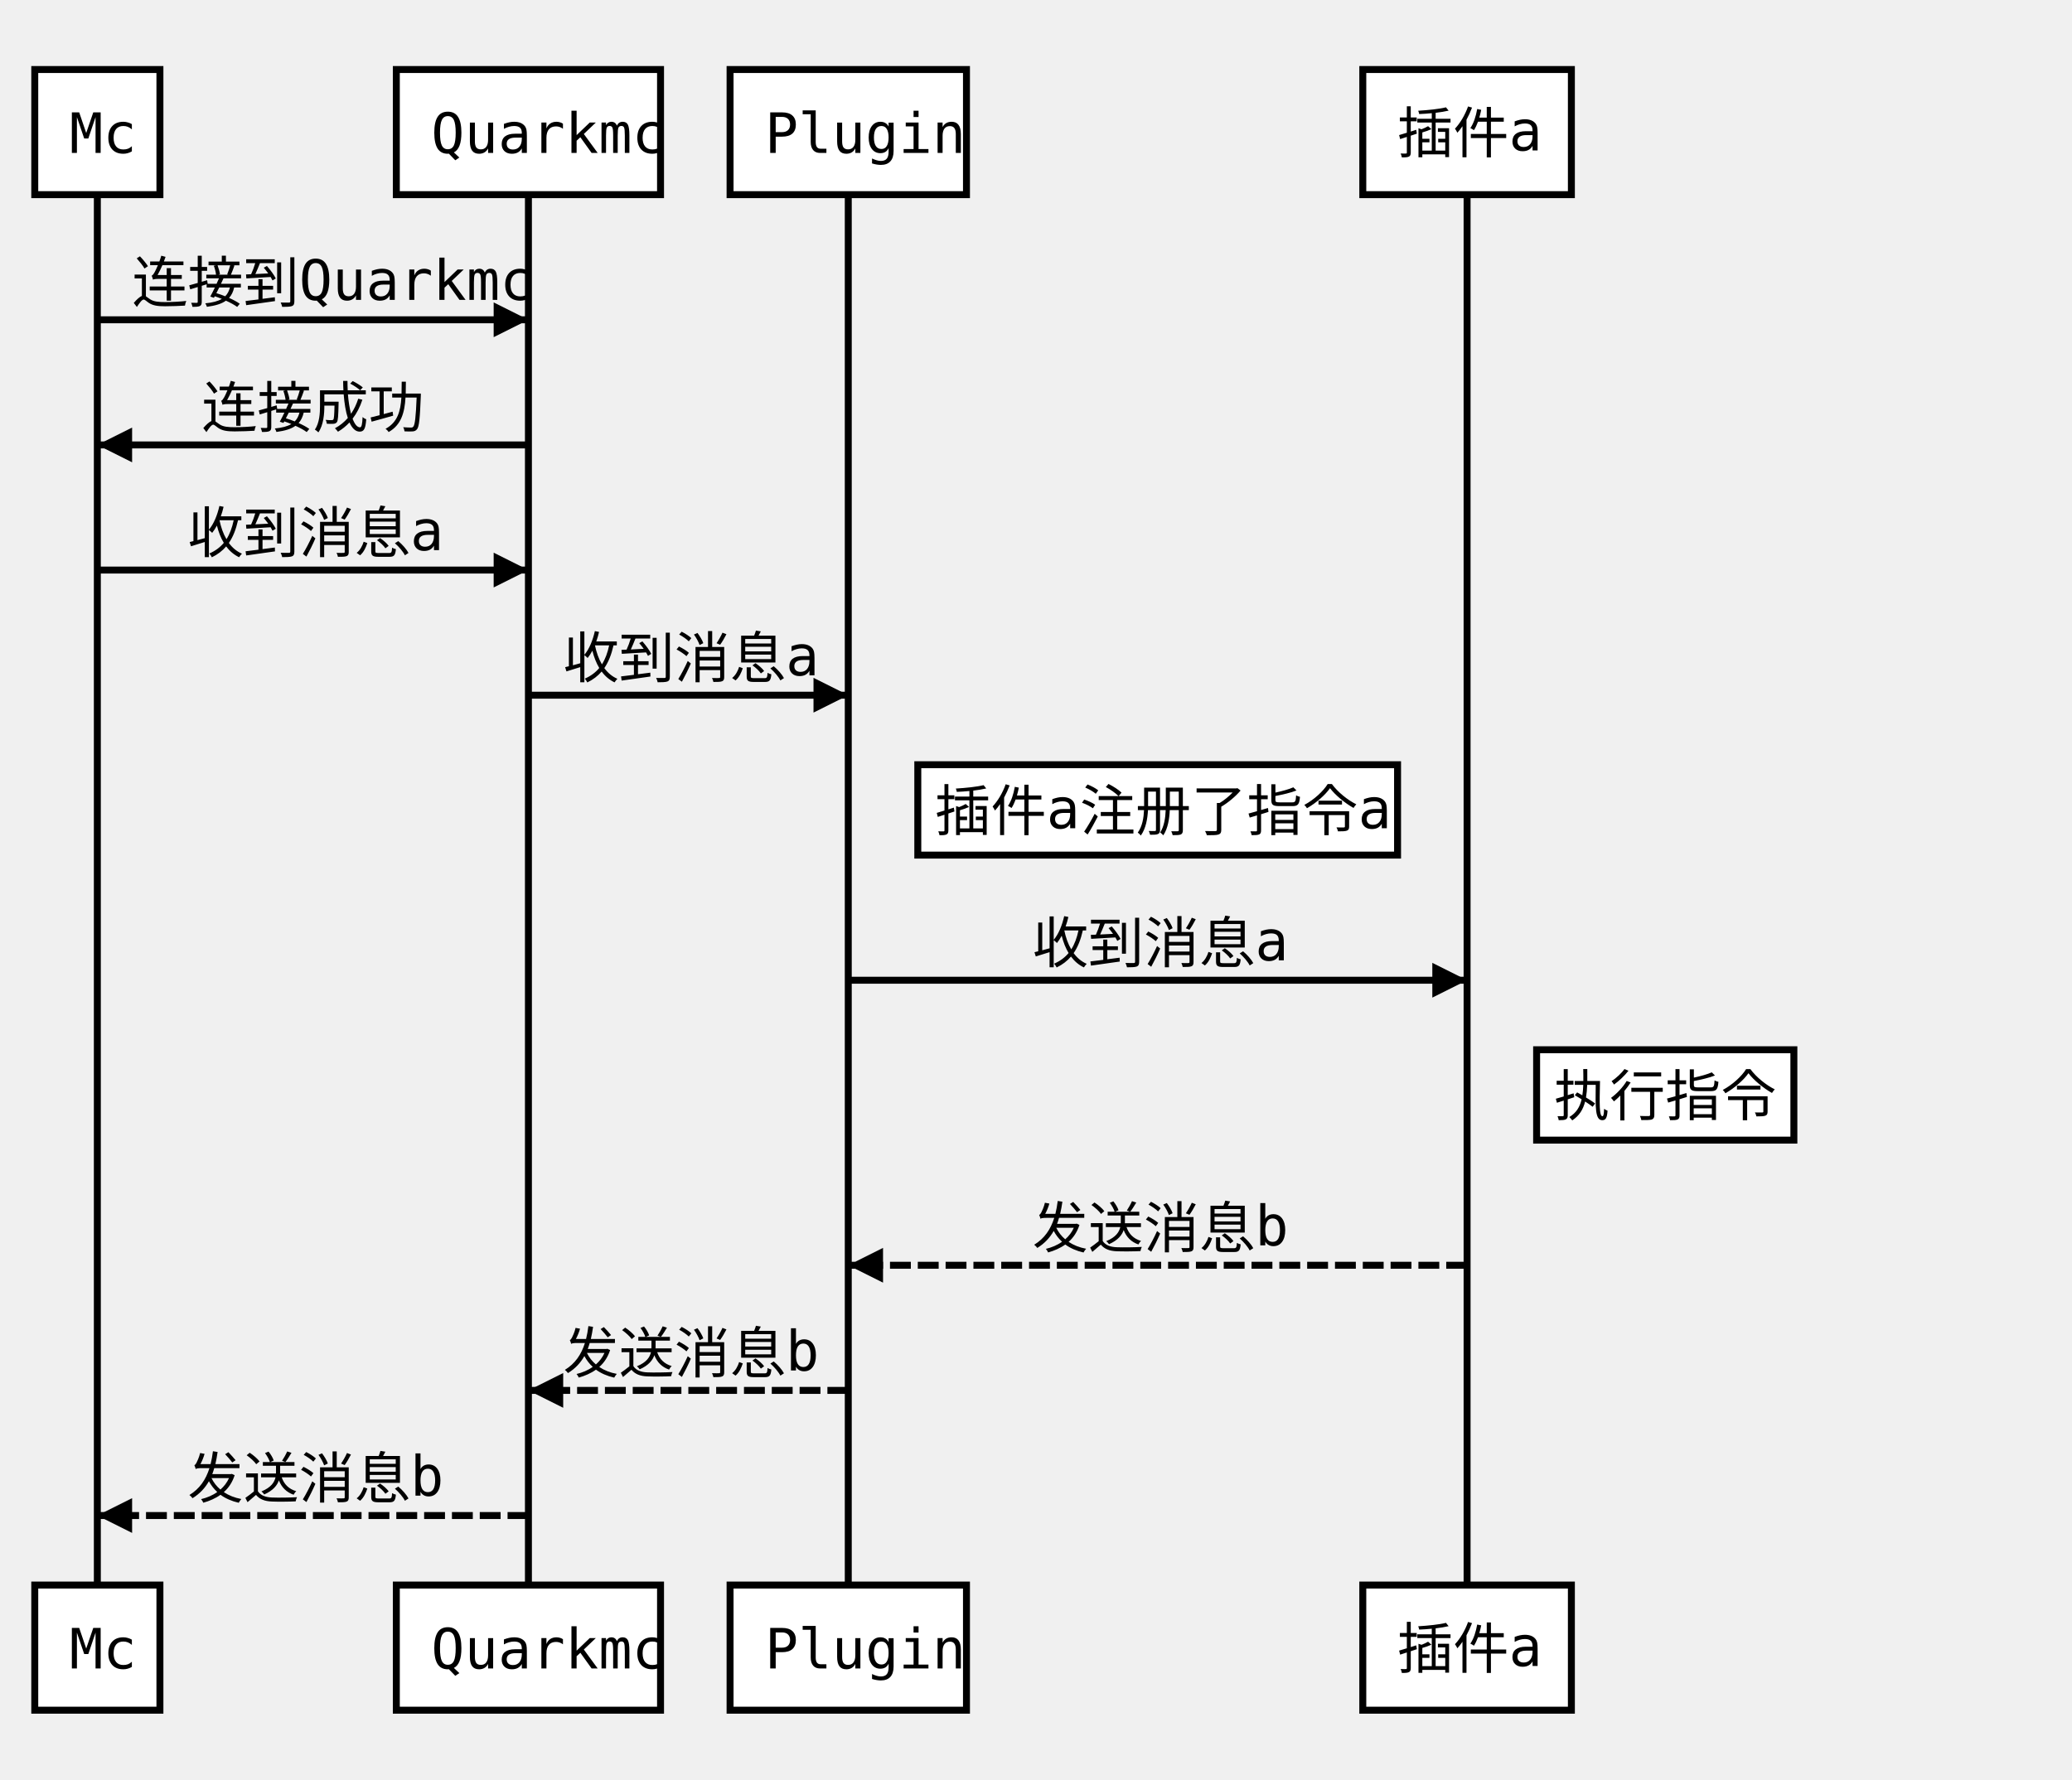
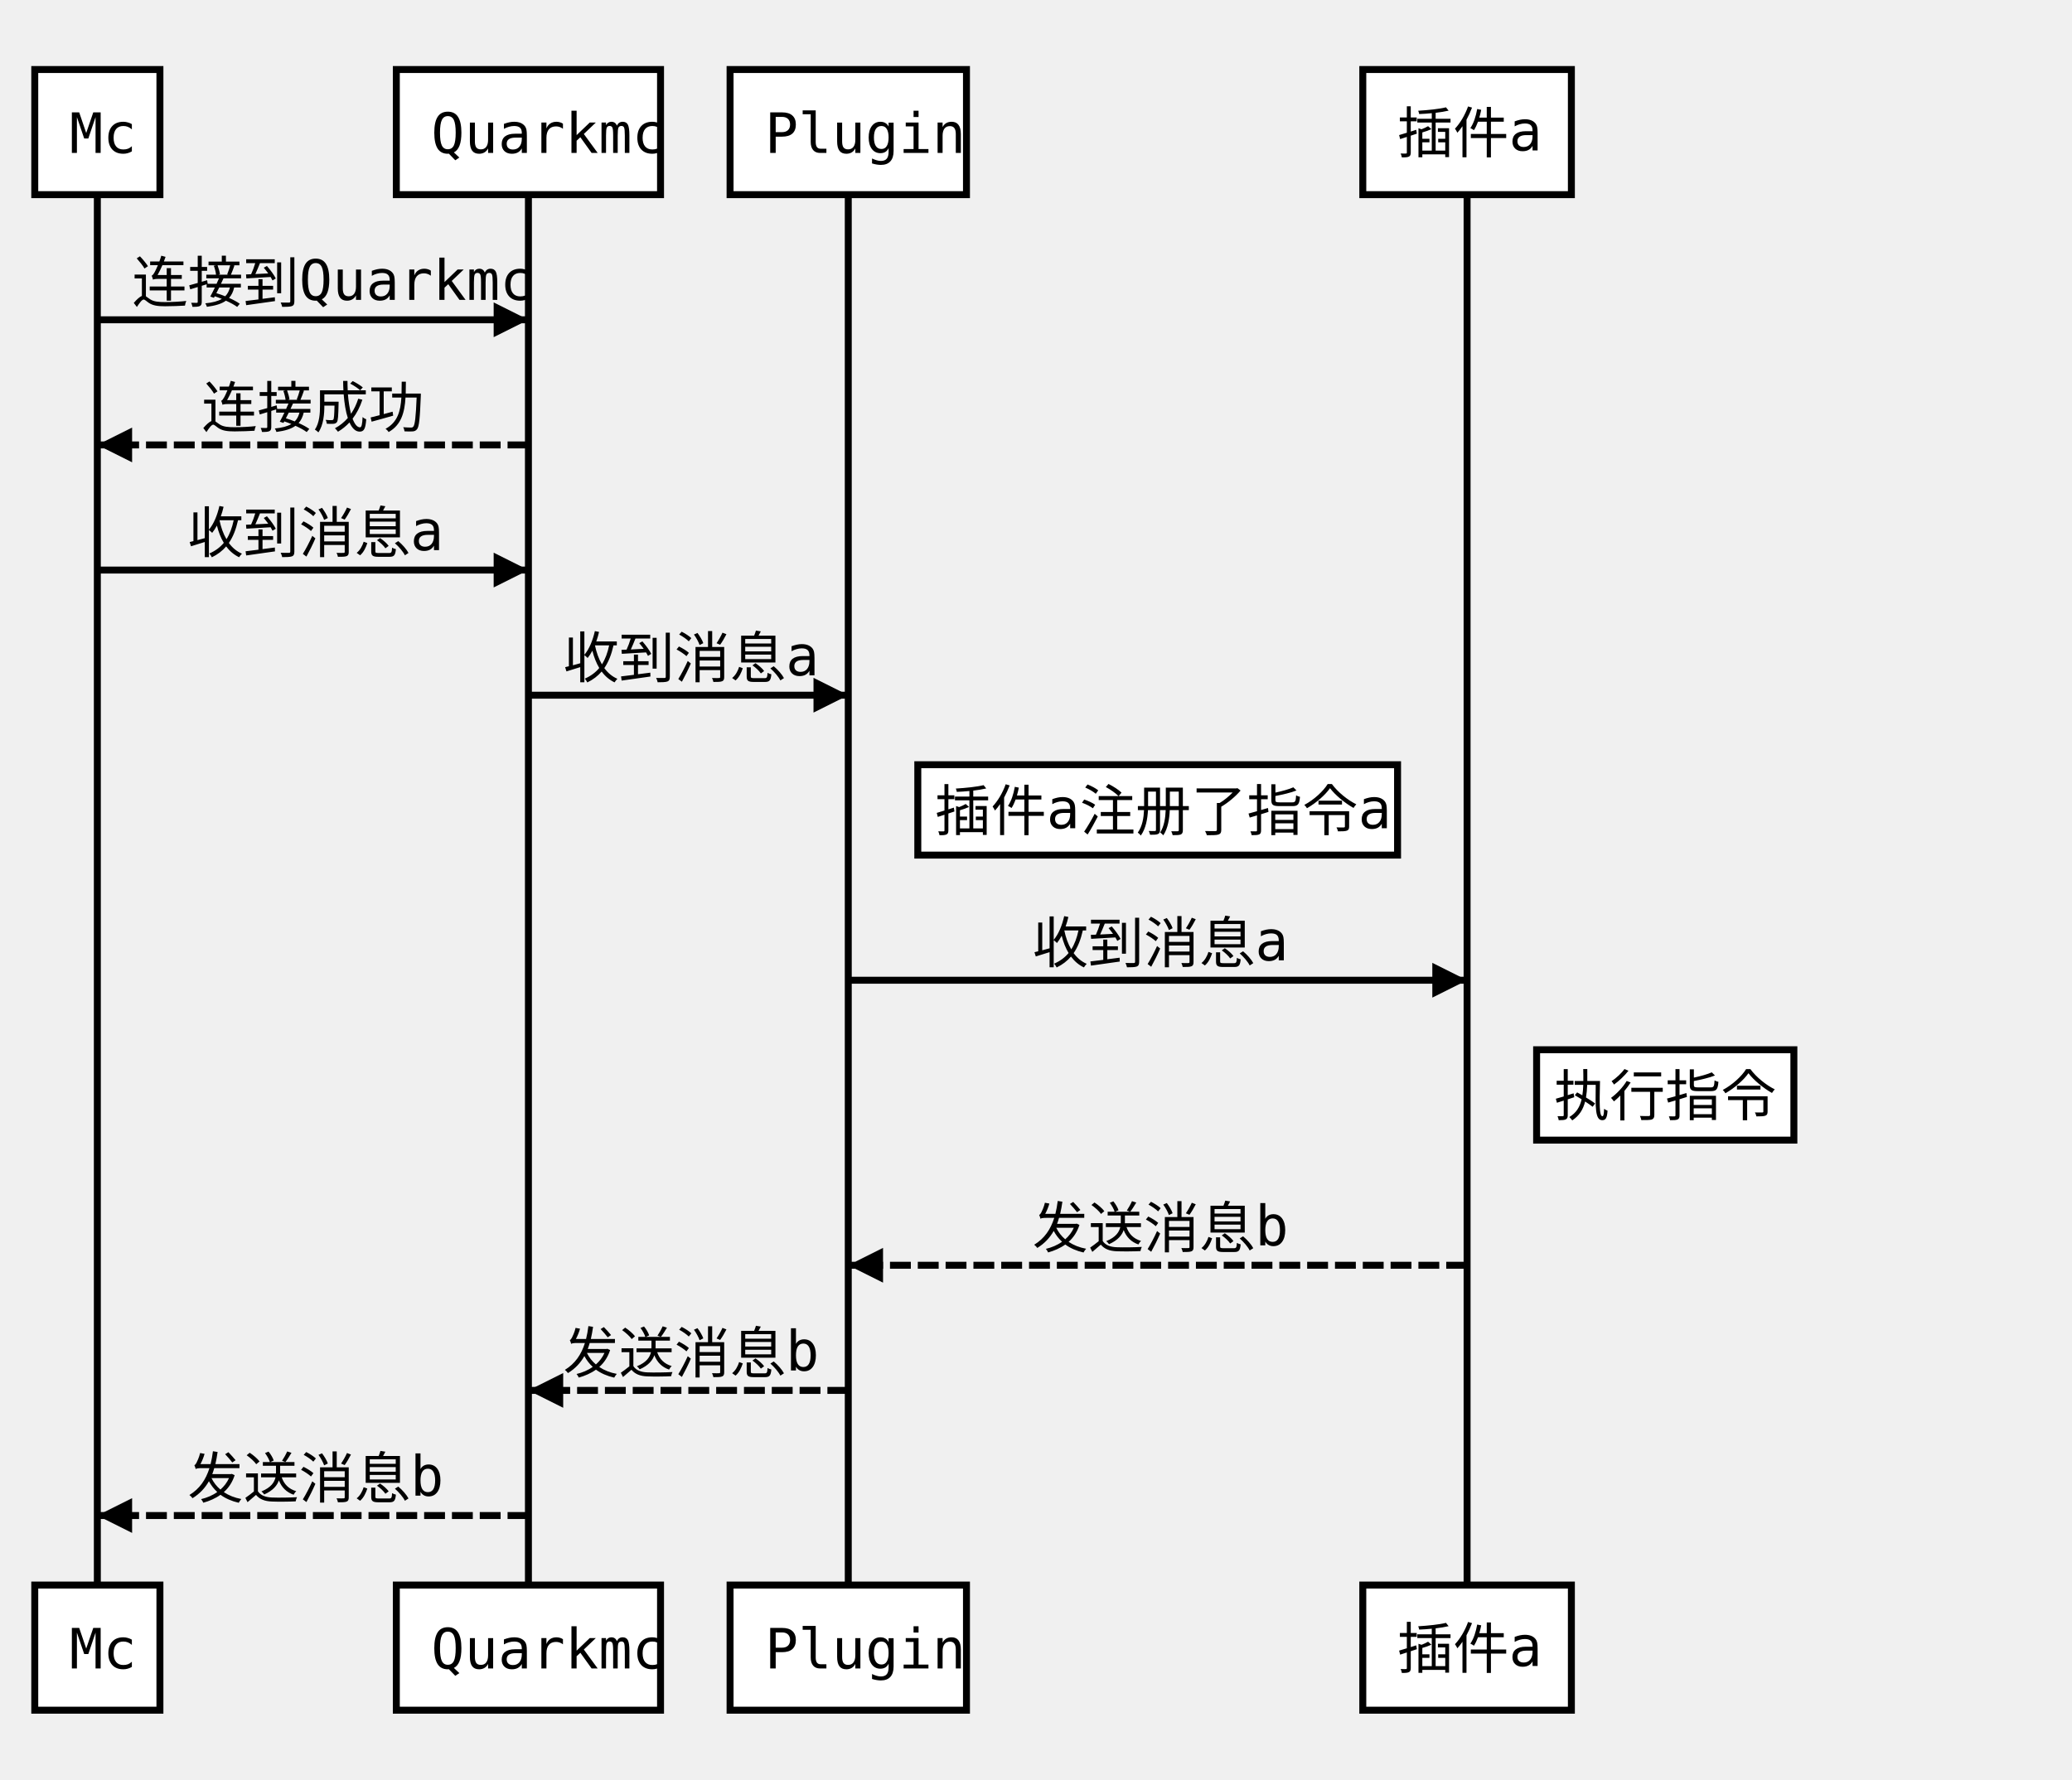
<svg xmlns="http://www.w3.org/2000/svg" width="596" height="512">
  <source>Mc-&gt;Quarkmc:连接到Quarkmc
- Quarkmc-&gt;Mc:连接成功
+ Quarkmc--&gt;Mc:连接成功
Mc-&gt;Quarkmc:收到消息a
Quarkmc-&gt;Plugin:收到消息a
Note right of Plugin: 插件a注册了指令a
Plugin-&gt;插件a:收到消息a
Note right of 插件a: 执行指令
插件a--&gt;Plugin:发送消息b
Plugin--&gt;Quarkmc:发送消息b
Quarkmc--&gt;Mc:发送消息b</source>
  <defs>
    <marker viewBox="0 0 5 5" markerWidth="5" markerHeight="5" orient="auto" refX="5" refY="2.5" id="markerArrowBlock">
      <path d="M 0 0 L 5 2.5 L 0 5 z" />
    </marker>
    <marker viewBox="0 0 9.6 16" markerWidth="4" markerHeight="16" orient="auto" refX="9.6" refY="8" id="markerArrowOpen">
      <path d="M 9.6,8 1.92,16 0,13.7 5.76,8 0,2.286 1.92,0 9.6,8 z" />
    </marker>
  </defs>
  <g class="title" />
  <g class="actor">
    <rect x="10" y="20" width="36" height="36" stroke="#000000" fill="#ffffff" style="stroke-width: 2;" />
    <text x="20" y="44" style="font-size: 16px; font-family: &quot;Andale Mono&quot;, monospace;">
      <tspan x="20">Mc</tspan>
    </text>
  </g>
  <g class="actor">
    <rect x="10" y="456" width="36" height="36" stroke="#000000" fill="#ffffff" style="stroke-width: 2;" />
    <text x="20" y="480" style="font-size: 16px; font-family: &quot;Andale Mono&quot;, monospace;">
      <tspan x="20">Mc</tspan>
    </text>
  </g>
  <line x1="28" x2="28" y1="56" y2="456" stroke="#000000" fill="none" style="stroke-width: 2;" />
  <g class="actor">
    <rect x="114" y="20" width="76" height="36" stroke="#000000" fill="#ffffff" style="stroke-width: 2;" />
    <text x="124" y="44" style="font-size: 16px; font-family: &quot;Andale Mono&quot;, monospace;">
      <tspan x="124">Quarkmc</tspan>
    </text>
  </g>
  <g class="actor">
    <rect x="114" y="456" width="76" height="36" stroke="#000000" fill="#ffffff" style="stroke-width: 2;" />
    <text x="124" y="480" style="font-size: 16px; font-family: &quot;Andale Mono&quot;, monospace;">
      <tspan x="124">Quarkmc</tspan>
    </text>
  </g>
  <line x1="152" x2="152" y1="56" y2="456" stroke="#000000" fill="none" style="stroke-width: 2;" />
  <g class="actor">
    <rect x="210" y="20" width="68" height="36" stroke="#000000" fill="#ffffff" style="stroke-width: 2;" />
    <text x="220" y="44" style="font-size: 16px; font-family: &quot;Andale Mono&quot;, monospace;">
      <tspan x="220">Plugin</tspan>
    </text>
  </g>
  <g class="actor">
    <rect x="210" y="456" width="68" height="36" stroke="#000000" fill="#ffffff" style="stroke-width: 2;" />
    <text x="220" y="480" style="font-size: 16px; font-family: &quot;Andale Mono&quot;, monospace;">
      <tspan x="220">Plugin</tspan>
    </text>
  </g>
  <line x1="244" x2="244" y1="56" y2="456" stroke="#000000" fill="none" style="stroke-width: 2;" />
  <g class="actor">
    <rect x="392" y="20" width="60" height="36" stroke="#000000" fill="#ffffff" style="stroke-width: 2;" />
    <text x="402" y="44" style="font-size: 16px; font-family: &quot;Andale Mono&quot;, monospace;">
      <tspan x="402">插件a</tspan>
    </text>
  </g>
  <g class="actor">
    <rect x="392" y="456" width="60" height="36" stroke="#000000" fill="#ffffff" style="stroke-width: 2;" />
    <text x="402" y="480" style="font-size: 16px; font-family: &quot;Andale Mono&quot;, monospace;">
      <tspan x="402">插件a</tspan>
    </text>
  </g>
  <line x1="422" x2="422" y1="56" y2="456" stroke="#000000" fill="none" style="stroke-width: 2;" />
  <g class="signal">
    <text x="38" y="87" style="font-size: 16px; font-family: &quot;Andale Mono&quot;, monospace;">
      <tspan x="38">连接到Quarkmc</tspan>
    </text>
    <line x1="28" x2="152" y1="92" y2="92" stroke="#000000" fill="none" style="stroke-width: 2; marker-end: url(&quot;#markerArrowBlock&quot;);" />
  </g>
  <g class="signal">
    <text x="58" y="123" style="font-size: 16px; font-family: &quot;Andale Mono&quot;, monospace;">
      <tspan x="58">连接成功</tspan>
    </text>
-     <line x1="152" x2="28" y1="128" y2="128" stroke="#000000" fill="none" style="stroke-width: 2; marker-end: url(&quot;#markerArrowBlock&quot;);" />
+     <line x1="152" x2="28" y1="128" y2="128" stroke="#000000" fill="none" style="stroke-width: 2; stroke-dasharray: 6, 2; marker-end: url(&quot;#markerArrowBlock&quot;);" />
  </g>
  <g class="signal">
    <text x="54" y="159" style="font-size: 16px; font-family: &quot;Andale Mono&quot;, monospace;">
      <tspan x="54">收到消息a</tspan>
    </text>
    <line x1="28" x2="152" y1="164" y2="164" stroke="#000000" fill="none" style="stroke-width: 2; marker-end: url(&quot;#markerArrowBlock&quot;);" />
  </g>
  <g class="signal">
    <text x="162" y="195" style="font-size: 16px; font-family: &quot;Andale Mono&quot;, monospace;">
      <tspan x="162">收到消息a</tspan>
    </text>
    <line x1="152" x2="244" y1="200" y2="200" stroke="#000000" fill="none" style="stroke-width: 2; marker-end: url(&quot;#markerArrowBlock&quot;);" />
  </g>
  <g class="note">
    <rect x="264" y="220" width="138" height="26" stroke="#000000" fill="#ffffff" style="stroke-width: 2;" />
    <text x="269" y="239" style="font-size: 16px; font-family: &quot;Andale Mono&quot;, monospace;">
      <tspan x="269">插件a注册了指令a</tspan>
    </text>
  </g>
  <g class="signal">
    <text x="297" y="277" style="font-size: 16px; font-family: &quot;Andale Mono&quot;, monospace;">
      <tspan x="297">收到消息a</tspan>
    </text>
    <line x1="244" x2="422" y1="282" y2="282" stroke="#000000" fill="none" style="stroke-width: 2; marker-end: url(&quot;#markerArrowBlock&quot;);" />
  </g>
  <g class="note">
    <rect x="442" y="302" width="74" height="26" stroke="#000000" fill="#ffffff" style="stroke-width: 2;" />
    <text x="447" y="321" style="font-size: 16px; font-family: &quot;Andale Mono&quot;, monospace;">
      <tspan x="447">执行指令</tspan>
    </text>
  </g>
  <g class="signal">
    <text x="297" y="359" style="font-size: 16px; font-family: &quot;Andale Mono&quot;, monospace;">
      <tspan x="297">发送消息b</tspan>
    </text>
    <line x1="422" x2="244" y1="364" y2="364" stroke="#000000" fill="none" style="stroke-width: 2; stroke-dasharray: 6, 2; marker-end: url(&quot;#markerArrowBlock&quot;);" />
  </g>
  <g class="signal">
    <text x="162" y="395" style="font-size: 16px; font-family: &quot;Andale Mono&quot;, monospace;">
      <tspan x="162">发送消息b</tspan>
    </text>
    <line x1="244" x2="152" y1="400" y2="400" stroke="#000000" fill="none" style="stroke-width: 2; stroke-dasharray: 6, 2; marker-end: url(&quot;#markerArrowBlock&quot;);" />
  </g>
  <g class="signal">
    <text x="54" y="431" style="font-size: 16px; font-family: &quot;Andale Mono&quot;, monospace;">
      <tspan x="54">发送消息b</tspan>
    </text>
    <line x1="152" x2="28" y1="436" y2="436" stroke="#000000" fill="none" style="stroke-width: 2; stroke-dasharray: 6, 2; marker-end: url(&quot;#markerArrowBlock&quot;);" />
  </g>
</svg>
